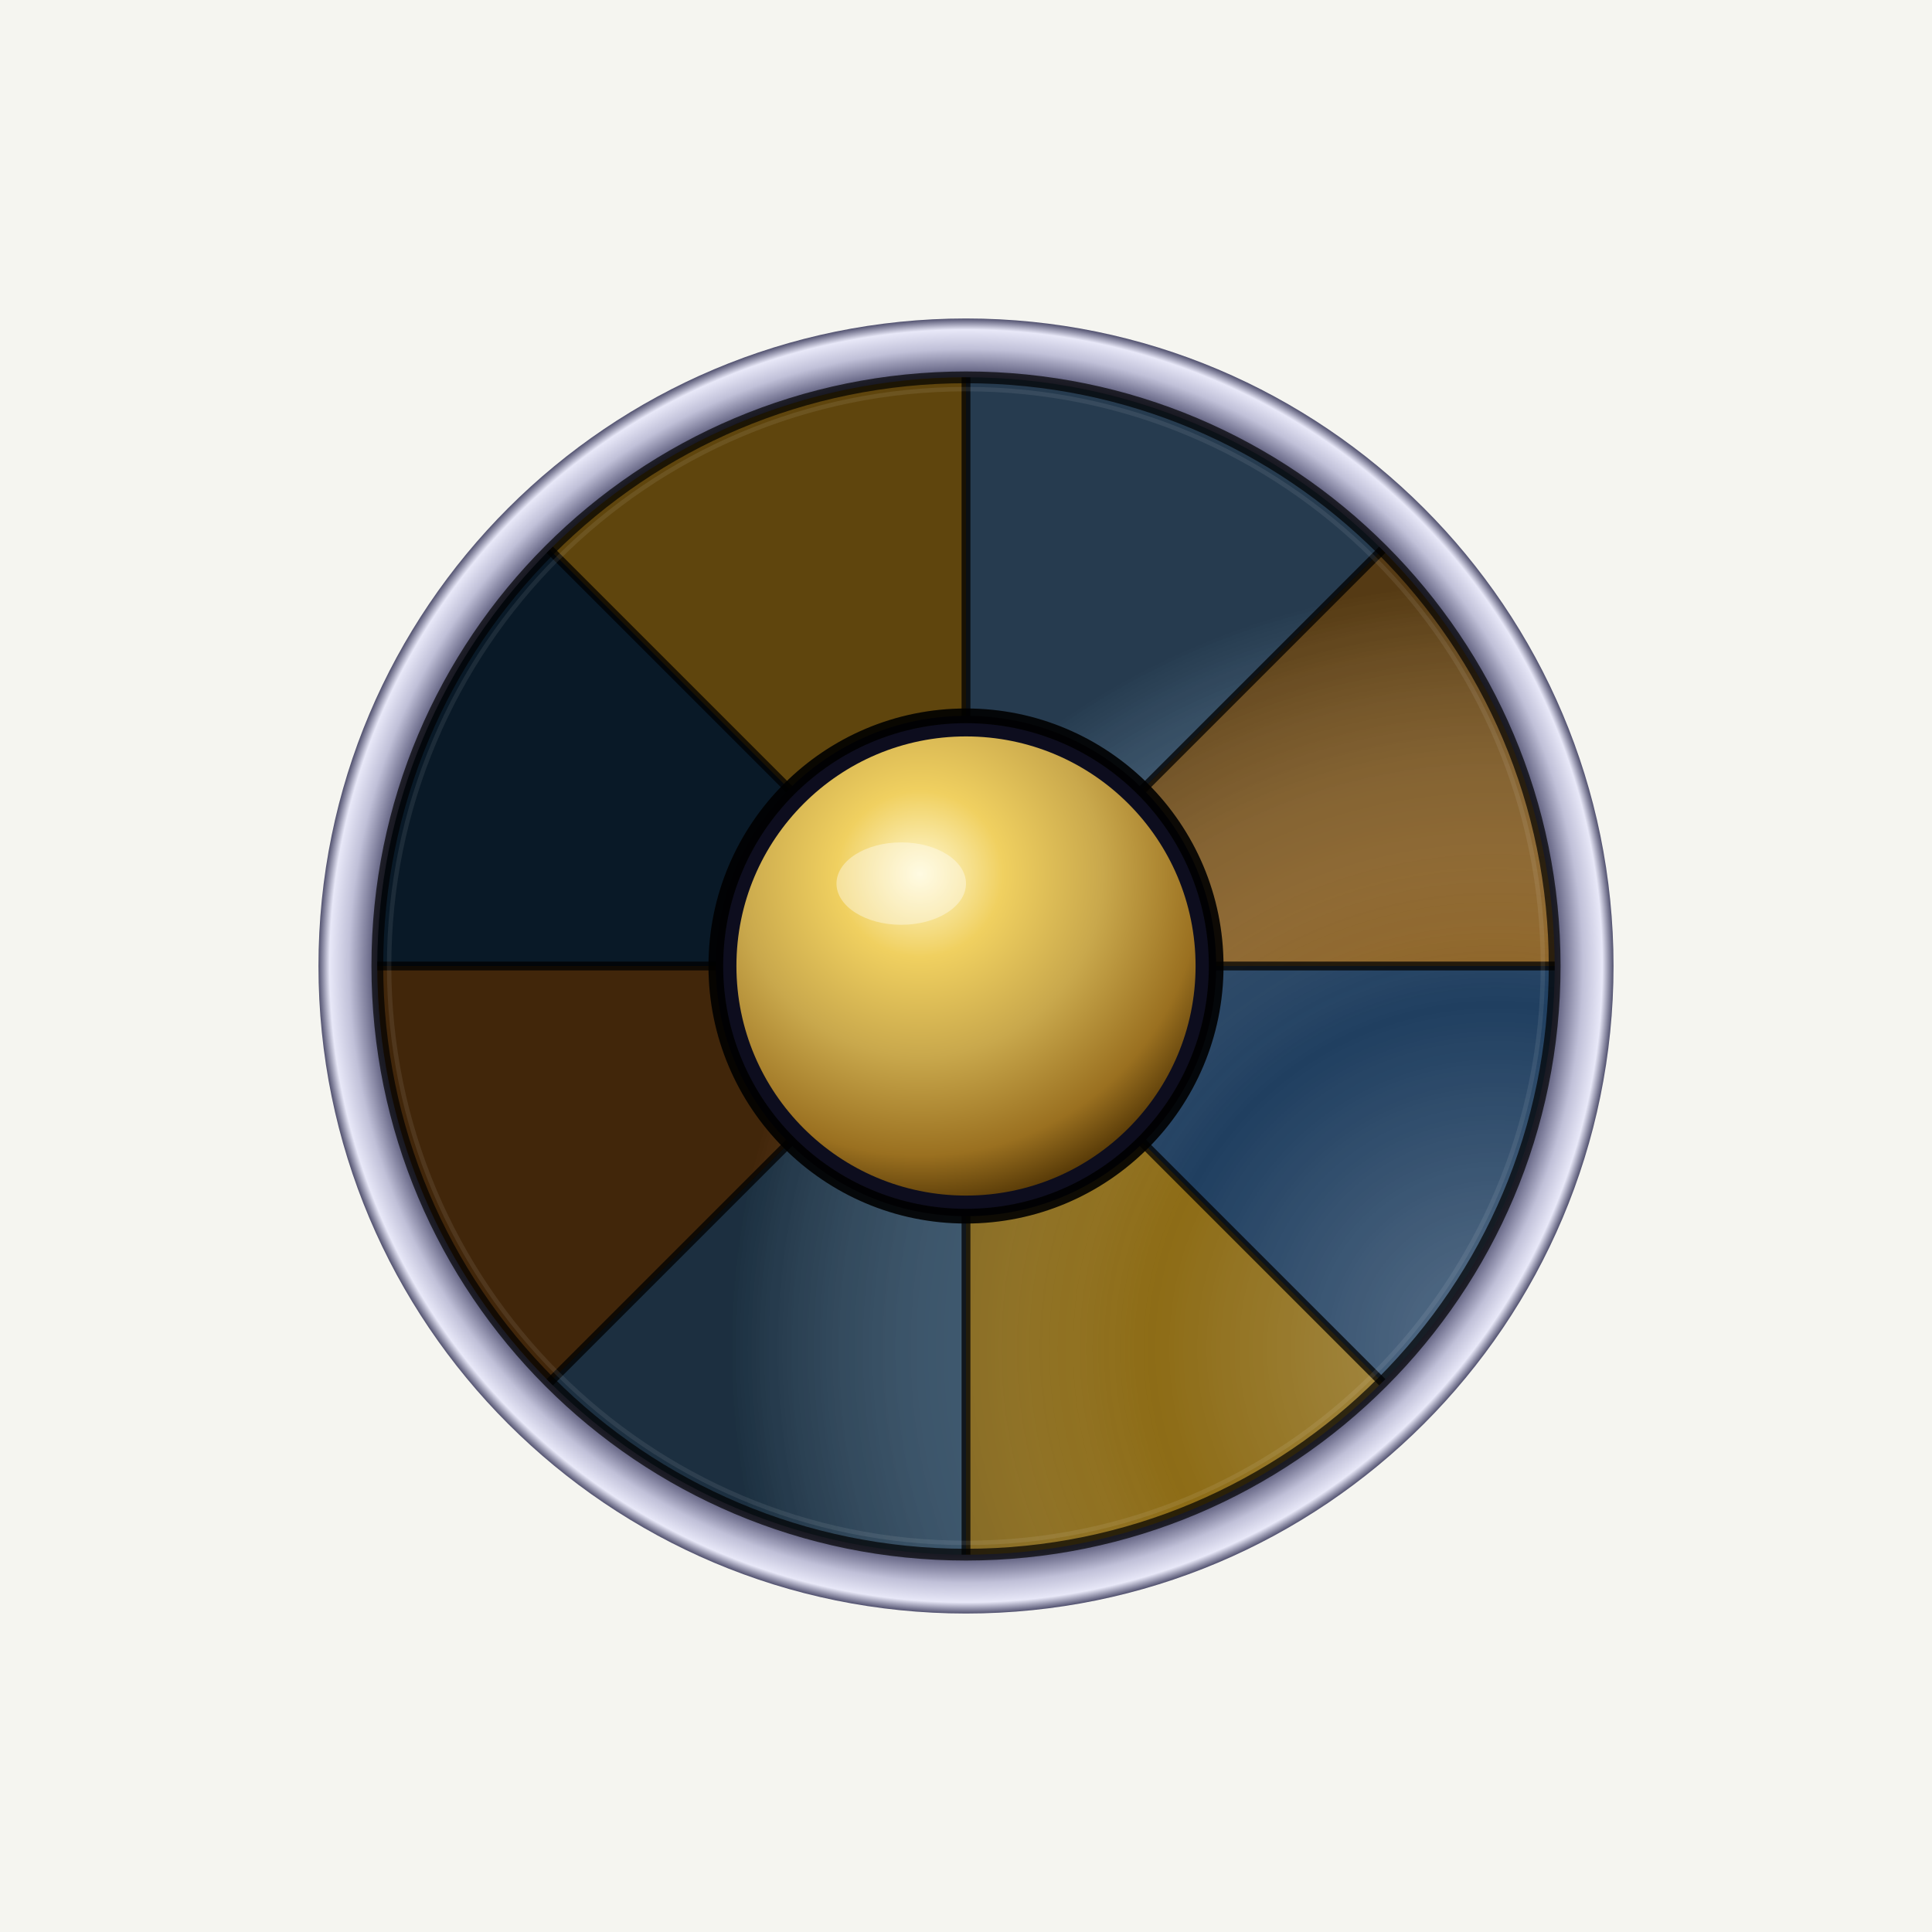
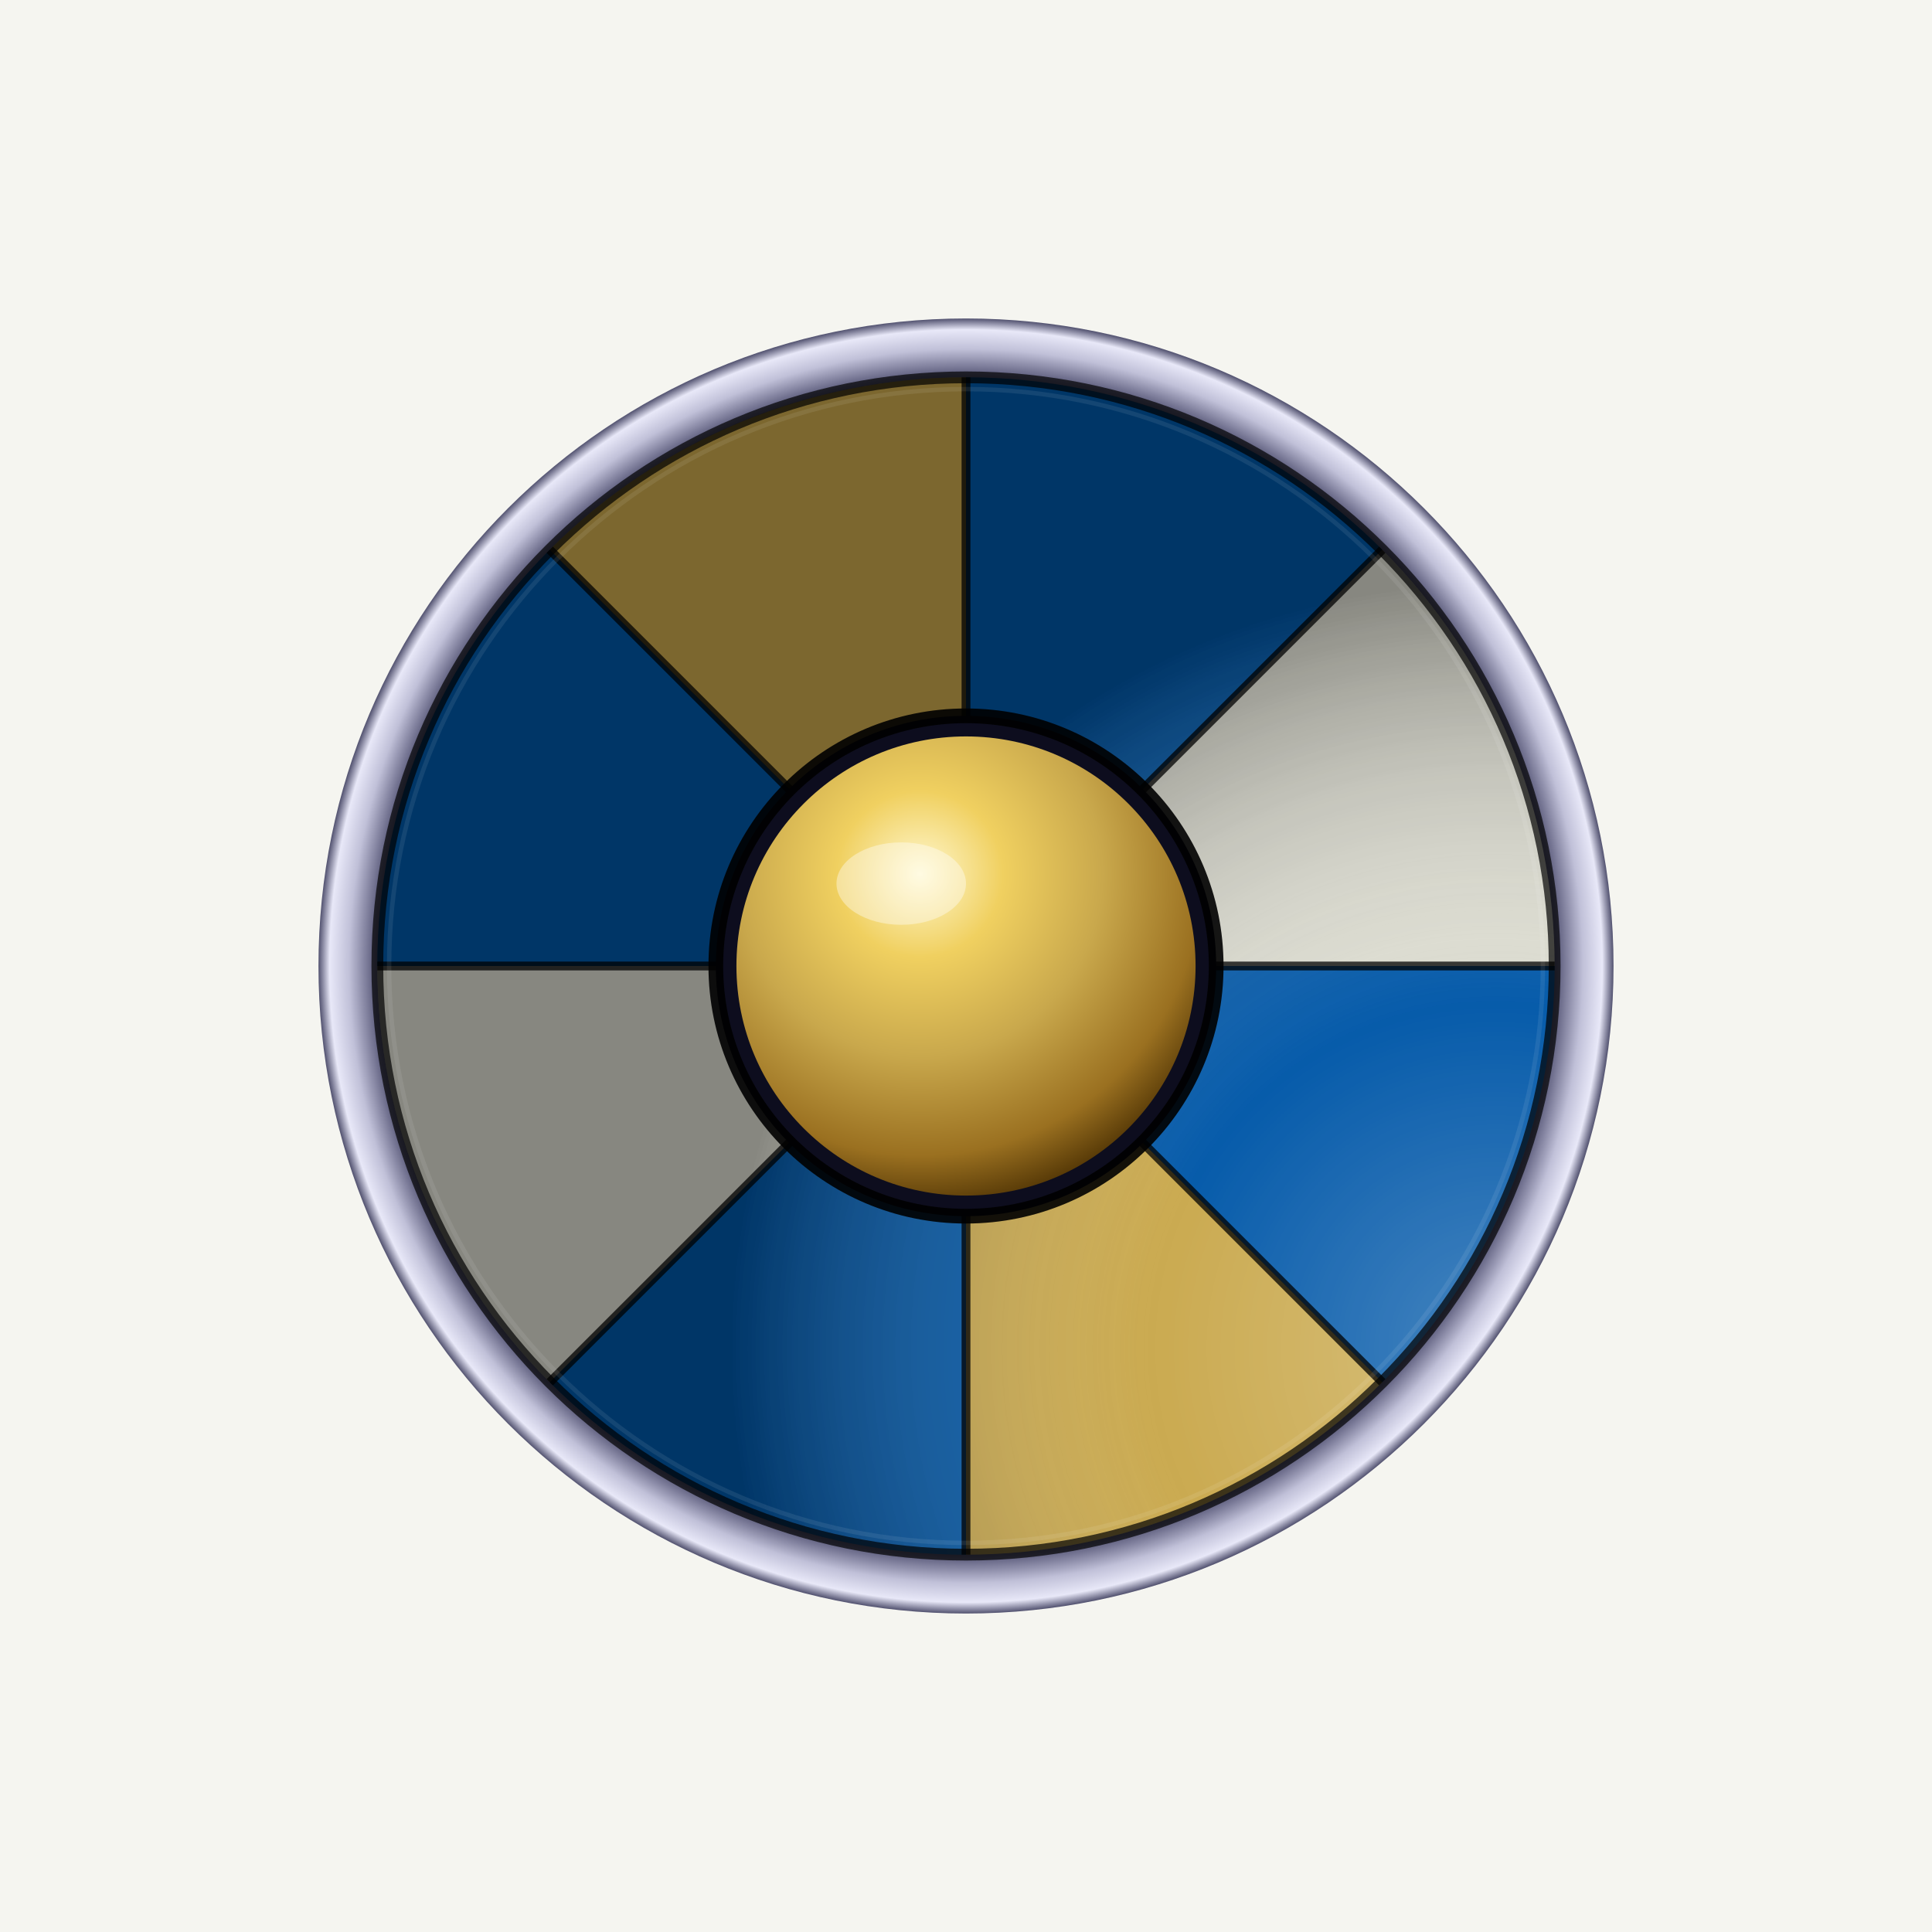
<svg xmlns="http://www.w3.org/2000/svg" viewBox="0 0 512 512" width="512" height="512">
  <defs>
    <radialGradient id="chrome" cx="50%" cy="50%" r="50%">
      <stop offset="86%" stop-color="#141422" />
      <stop offset="91%" stop-color="#5a5a7a" />
      <stop offset="95%" stop-color="#c0c0d8" />
      <stop offset="98%" stop-color="#e8e8f8" />
      <stop offset="100%" stop-color="#3a3a5a" />
    </radialGradient>
    <radialGradient id="sheen" cx="180" cy="130" r="260" gradientUnits="userSpaceOnUse">
      <stop offset="0%" stop-color="rgba(255,255,255,0.32)" />
      <stop offset="45%" stop-color="rgba(255,255,255,0.03)" />
      <stop offset="100%" stop-color="rgba(0,0,0,0.45)" />
    </radialGradient>
    <radialGradient id="cochonnet" cx="40%" cy="30%" r="72%">
      <stop offset="0%" stop-color="#fff8d0" />
      <stop offset="25%" stop-color="#f0d060" />
      <stop offset="55%" stop-color="#C9A84C" />
      <stop offset="85%" stop-color="#9a7020" />
      <stop offset="100%" stop-color="#5a3c08" />
    </radialGradient>
  </defs>
  <rect width="512" height="512" fill="#F5F5F0" />
  <g transform="translate(256 256) scale(0.78)">
    <circle r="220" fill="url(#chrome)" />
    <g>
-       <path d="M0,0 L0,-200 A200,200 0 0,1 141.42,-141.42 Z" fill="#3d6080" />
-       <path d="M0,0 L141.42,-141.42 A200,200 0 0,1 200,0 Z" fill="#8a5f20" />
-       <path d="M0,0 L200,0 A200,200 0 0,1 141.42,141.42 Z" fill="#1a3a5c" />
-       <path d="M0,0 L141.42,141.42 A200,200 0 0,1 0,200 Z" fill="#8a6810" />
-       <path d="M0,0 L0,200 A200,200 0 0,1 -141.42,141.42 Z" fill="#2d4d68" />
-       <path d="M0,0 L-141.42,141.42 A200,200 0 0,1 -200,0 Z" fill="#6a3d10" />
-       <path d="M0,0 L-200,0 A200,200 0 0,1 -141.42,-141.42 Z" fill="#0e2840" />
-       <path d="M0,0 L-141.42,-141.42 A200,200 0 0,1 0,-200 Z" fill="#9a7015" />
+       <path d="M0,0 L0,-200 A200,200 0 0,1 141.42,-141.42 Z" fill="#0057A8" />
+       <path d="M0,0 L141.42,-141.42 A200,200 0 0,1 200,0 Z" fill="#dcdcd0" />
+       <path d="M0,0 L200,0 A200,200 0 0,1 141.42,141.42 Z" fill="#0057A8" />
+       <path d="M0,0 L141.42,141.42 A200,200 0 0,1 0,200 Z" fill="#C9A84C" />
+       <path d="M0,0 L0,200 A200,200 0 0,1 -141.42,141.42 Z" fill="#0057A8" />
+       <path d="M0,0 L-141.42,141.42 A200,200 0 0,1 -200,0 Z" fill="#dcdcd0" />
+       <path d="M0,0 L-200,0 A200,200 0 0,1 -141.42,-141.42 Z" fill="#0057A8" />
+       <path d="M0,0 L-141.42,-141.42 A200,200 0 0,1 0,-200 Z" fill="#C9A84C" />
    </g>
    <circle r="200" fill="url(#sheen)" opacity="0.85" />
    <g stroke="rgba(0,0,0,0.75)" stroke-width="3">
      <line x1="0" y1="0" x2="0" y2="-200" />
      <line x1="0" y1="0" x2="141.42" y2="-141.42" />
      <line x1="0" y1="0" x2="200" y2="0" />
      <line x1="0" y1="0" x2="141.42" y2="141.42" />
      <line x1="0" y1="0" x2="0" y2="200" />
      <line x1="0" y1="0" x2="-141.42" y2="141.42" />
      <line x1="0" y1="0" x2="-200" y2="0" />
      <line x1="0" y1="0" x2="-141.42" y2="-141.42" />
    </g>
    <circle r="200" fill="none" stroke="rgba(0,0,0,0.7)" stroke-width="4" />
    <circle r="196" fill="none" stroke="rgba(255,255,255,0.08)" stroke-width="1.5" />
    <circle r="85" fill="#0d0d1e" stroke="rgba(0,0,0,0.9)" stroke-width="5" />
    <circle r="78" fill="url(#cochonnet)" />
    <ellipse cx="-22" cy="-28" rx="22" ry="14" fill="rgba(255,255,255,0.38)" />
  </g>
</svg>
